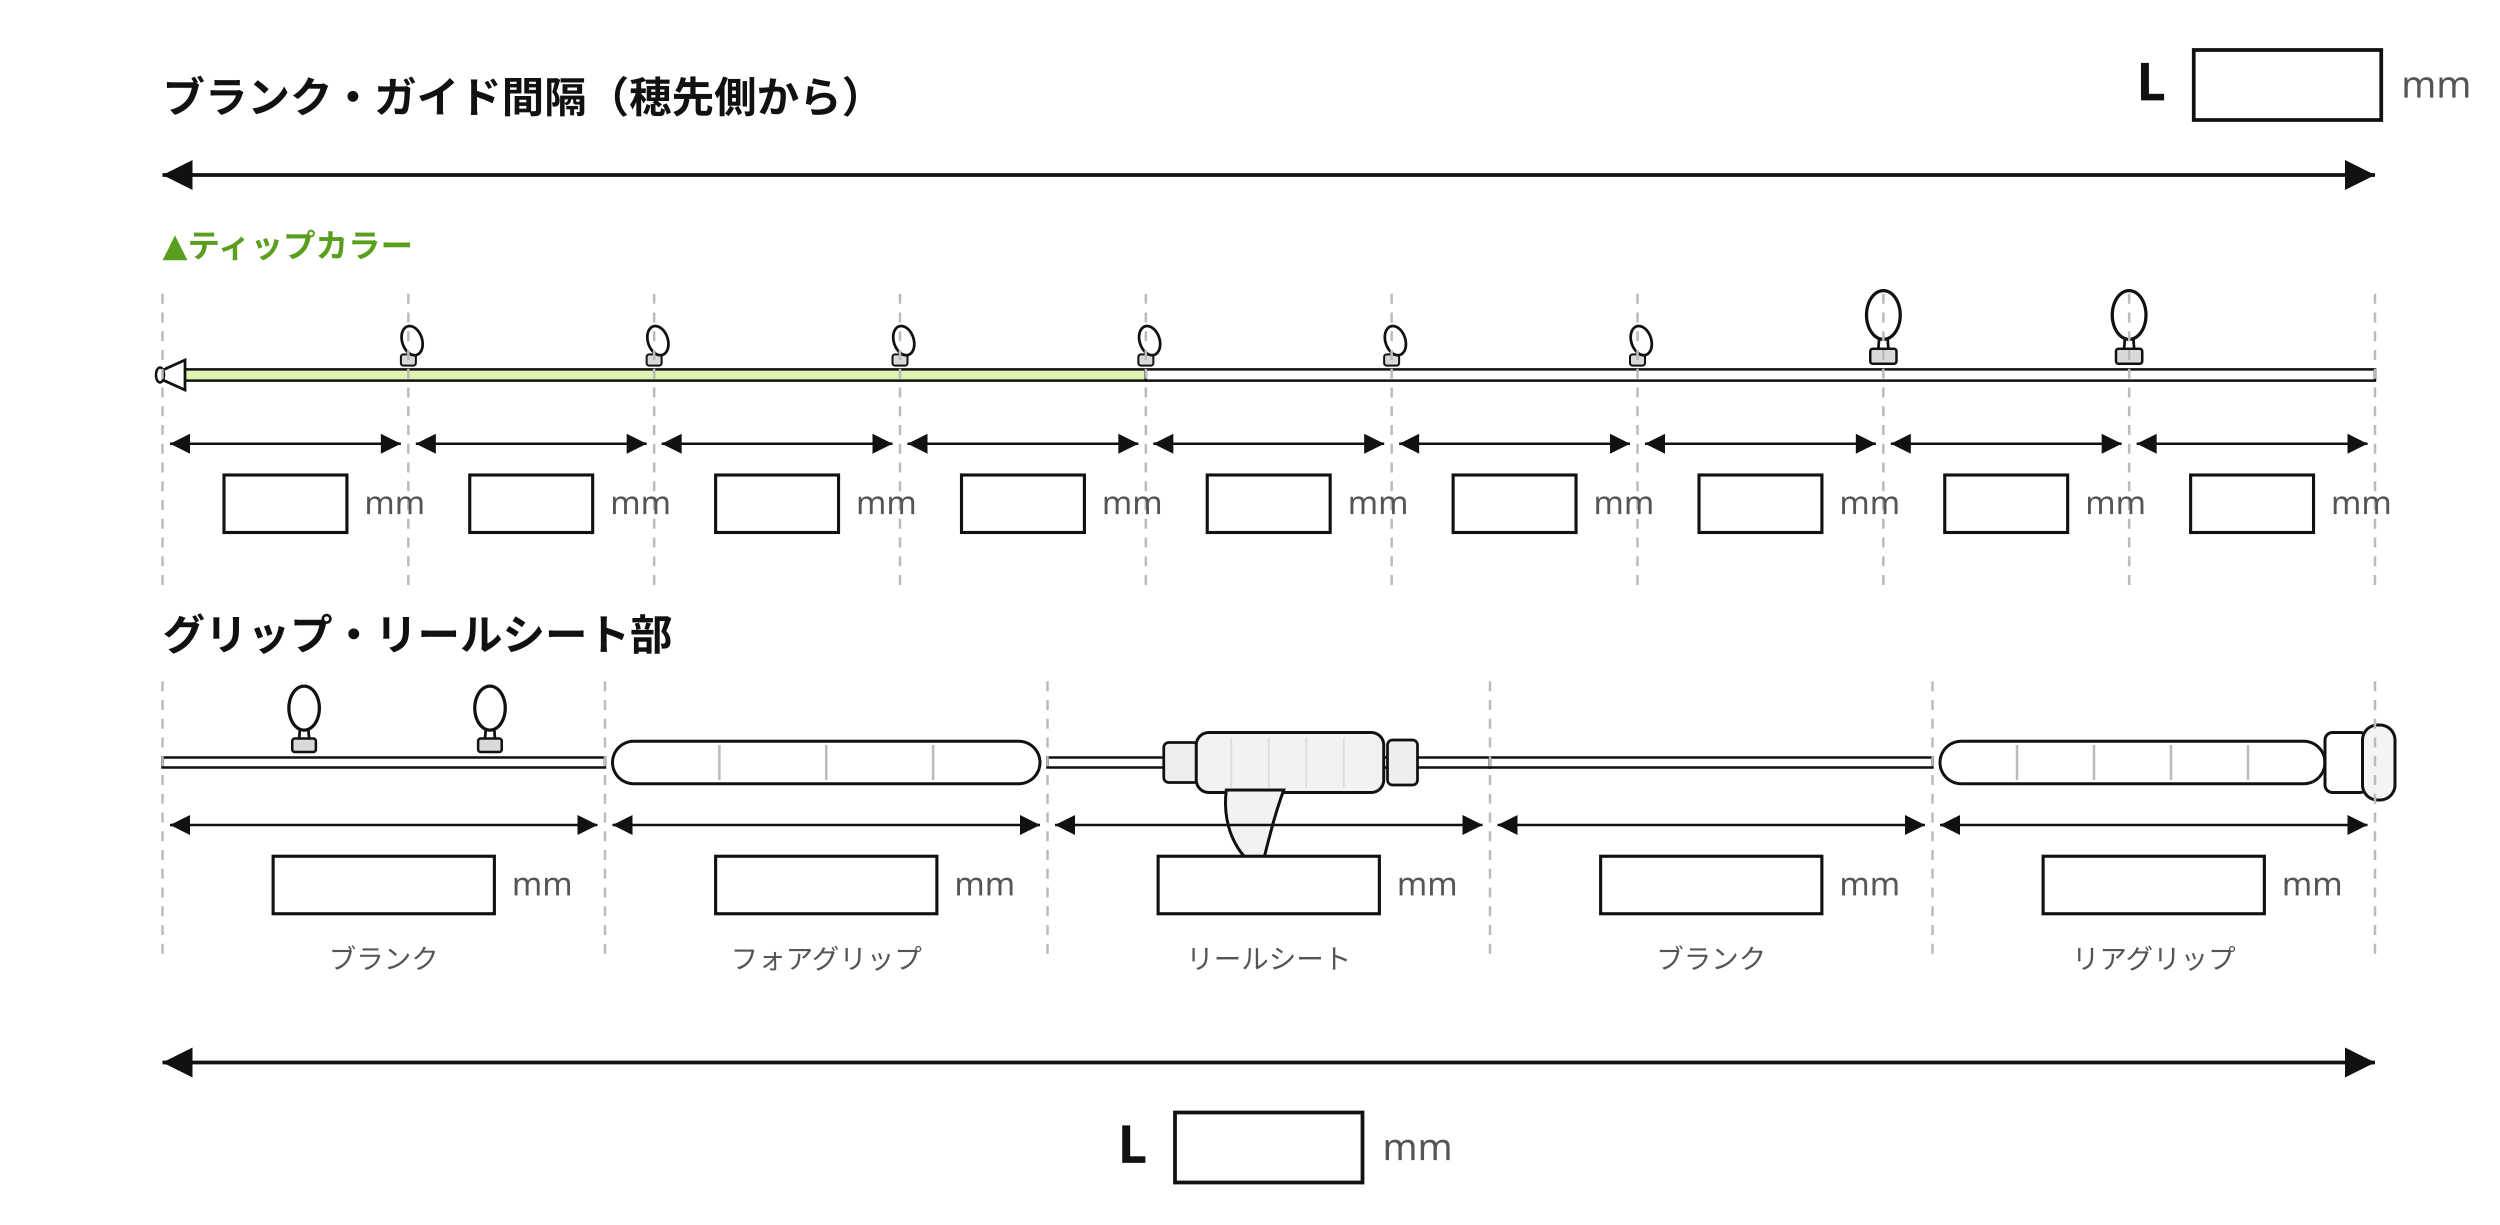
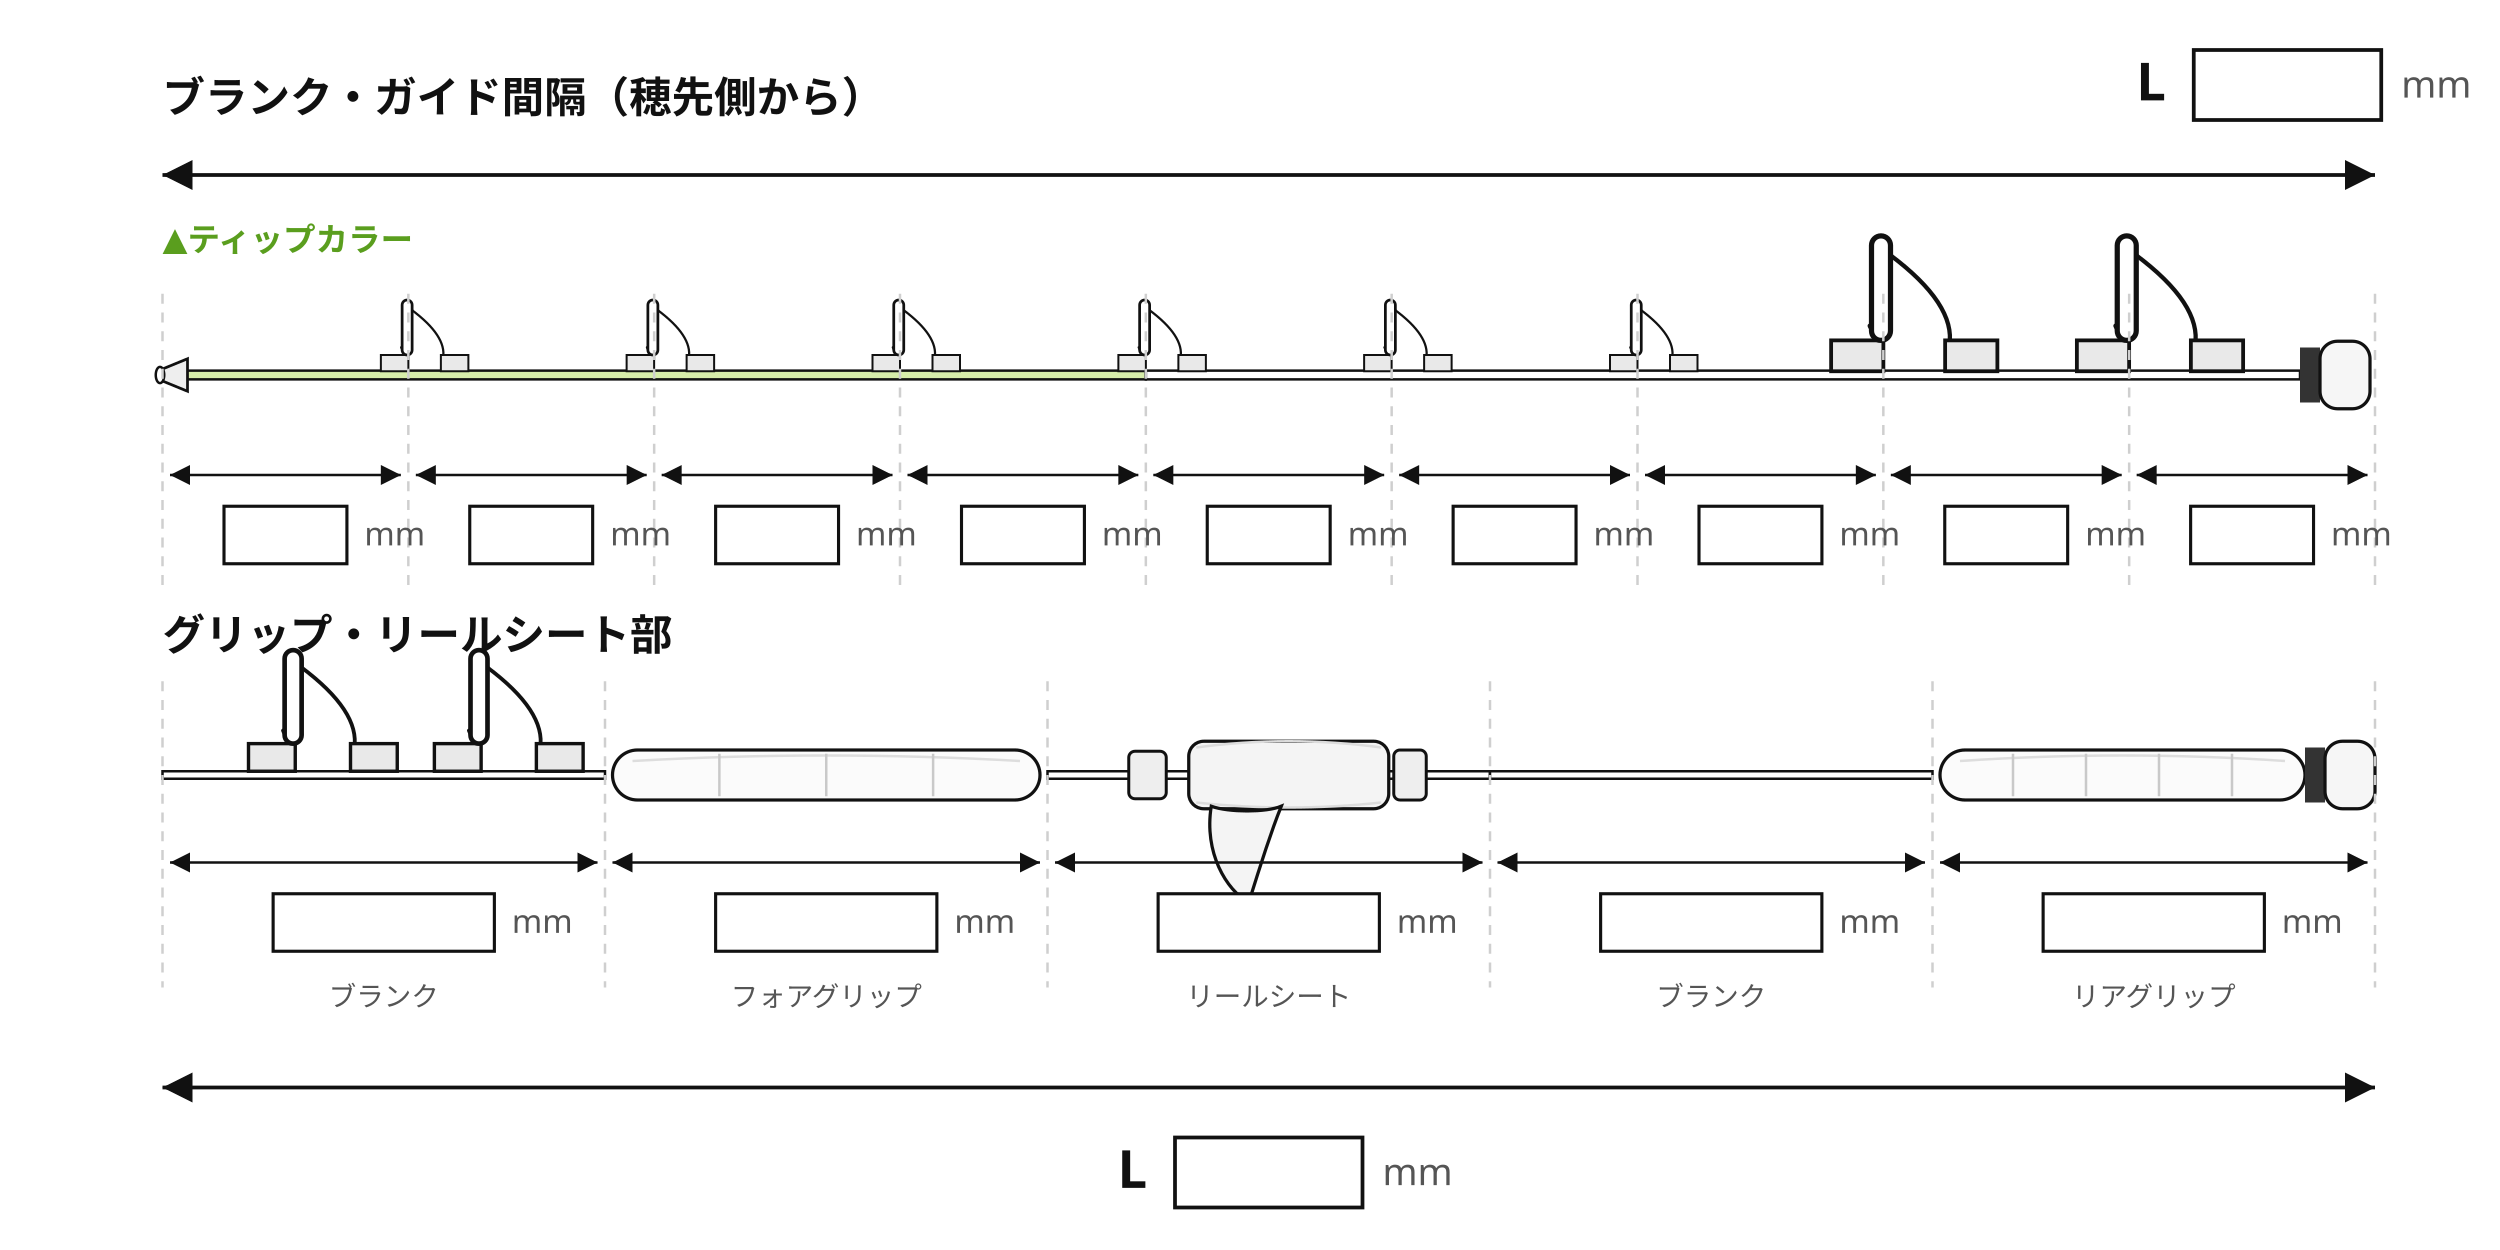
- <svg xmlns="http://www.w3.org/2000/svg" width="2000" height="980" viewBox="0 0 2000 980">
+ <svg xmlns="http://www.w3.org/2000/svg" width="2000" height="1000" viewBox="0 0 2000 1000">
  <defs>
    <marker id="arrowStart" markerWidth="10" markerHeight="10" refX="1" refY="5" orient="auto">
      <path d="M9,1 L1,5 L9,9 Z" fill="#111111" />
    </marker>
    <marker id="arrowEnd" markerWidth="10" markerHeight="10" refX="9" refY="5" orient="auto">
      <path d="M1,1 L9,5 L1,9 Z" fill="#111111" />
    </marker>
  </defs>
-   <rect x="0" y="0" width="2000" height="980" fill="#ffffff" />
+   <rect x="0" y="0" width="2000" height="1000" fill="#ffffff" />
  <g id="Guide_Blank_Diagram">
    <g class="l-box">
      <text x="1709.0" y="80.3" font-family="Noto Sans JP, sans-serif" font-size="42" font-weight="700" fill="#111111">L</text>
      <rect x="1755.0" y="40" width="150" height="56" fill="#ffffff" stroke="#111111" stroke-width="3" />
      <text x="1921.0" y="78.1" font-family="Noto Sans JP, sans-serif" font-size="30" fill="#555555">mm</text>
    </g>
    <line x1="130" y1="140" x2="1900" y2="140" stroke="#111111" stroke-width="3" marker-start="url(#arrowStart)" marker-end="url(#arrowEnd)" />
-     <rect x="130.0" y="295.5" width="786.7" height="9" fill="#dff2b0" stroke="#111111" stroke-width="2" />
-     <rect x="916.7" y="295.5" width="983.3" height="9" fill="#ffffff" stroke="#111111" stroke-width="2" />
+     <rect x="130.0" y="296.5" width="786.7" height="7" fill="#d7edaa" stroke="#111111" stroke-width="2" />
+     <rect x="916.7" y="296.5" width="923.3" height="7" fill="#ffffff" stroke="#111111" stroke-width="2" />
+     <g>
+       <rect x="1840.0" y="278" width="16" height="44" fill="#333333" />
+       <rect x="1856.0" y="273" width="40" height="54" rx="14" fill="#f6f6f6" stroke="#111111" stroke-width="2.6" />
+     </g>
    <g class="guide tip-top">
-       <path d="M 128.0,297 L 148.0,288 L 148.0,312 L 128.0,303 Z" fill="#ffffff" stroke="#111111" stroke-width="2.2" />
-       <ellipse cx="128.0" cy="300" rx="3.2" ry="6" fill="#ffffff" stroke="#111111" stroke-width="2" />
-     </g>
-     <g class="guide running">
-       <rect x="320.7" y="283.5" width="12.0" height="9.0" rx="2.0" fill="#d9d9d9" stroke="#111111" stroke-width="1.6" />
-       <line x1="326.7" y1="283.5" x2="329.7" y2="279.7" stroke="#111111" stroke-width="1.8" />
-       <ellipse cx="329.7" cy="272.5" rx="8.0" ry="12.0" transform="rotate(-18 329.7 272.5)" fill="#ffffff" stroke="#111111" stroke-width="2.2" />
-     </g>
-     <g class="guide running">
-       <rect x="517.3" y="283.5" width="12.0" height="9.0" rx="2.0" fill="#d9d9d9" stroke="#111111" stroke-width="1.6" />
-       <line x1="523.3" y1="283.5" x2="526.3" y2="279.7" stroke="#111111" stroke-width="1.8" />
-       <ellipse cx="526.3" cy="272.5" rx="8.0" ry="12.0" transform="rotate(-18 526.3 272.5)" fill="#ffffff" stroke="#111111" stroke-width="2.2" />
-     </g>
-     <g class="guide running">
-       <rect x="714.0" y="283.5" width="12.0" height="9.0" rx="2.0" fill="#d9d9d9" stroke="#111111" stroke-width="1.6" />
-       <line x1="720.0" y1="283.5" x2="723.0" y2="279.7" stroke="#111111" stroke-width="1.8" />
-       <ellipse cx="723.0" cy="272.5" rx="8.0" ry="12.0" transform="rotate(-18 723.0 272.5)" fill="#ffffff" stroke="#111111" stroke-width="2.2" />
-     </g>
-     <g class="guide running">
-       <rect x="910.7" y="283.5" width="12.0" height="9.0" rx="2.0" fill="#d9d9d9" stroke="#111111" stroke-width="1.6" />
-       <line x1="916.7" y1="283.5" x2="919.7" y2="279.7" stroke="#111111" stroke-width="1.8" />
-       <ellipse cx="919.7" cy="272.5" rx="8.0" ry="12.0" transform="rotate(-18 919.7 272.5)" fill="#ffffff" stroke="#111111" stroke-width="2.2" />
-     </g>
-     <g class="guide running">
-       <rect x="1107.3" y="283.5" width="12.0" height="9.0" rx="2.0" fill="#d9d9d9" stroke="#111111" stroke-width="1.6" />
-       <line x1="1113.3" y1="283.5" x2="1116.3" y2="279.7" stroke="#111111" stroke-width="1.8" />
-       <ellipse cx="1116.3" cy="272.5" rx="8.0" ry="12.0" transform="rotate(-18 1116.3 272.5)" fill="#ffffff" stroke="#111111" stroke-width="2.2" />
-     </g>
-     <g class="guide running">
-       <rect x="1304.0" y="283.5" width="12.0" height="9.0" rx="2.0" fill="#d9d9d9" stroke="#111111" stroke-width="1.6" />
-       <line x1="1310.0" y1="283.5" x2="1313.0" y2="279.7" stroke="#111111" stroke-width="1.8" />
-       <ellipse cx="1313.0" cy="272.5" rx="8.0" ry="12.0" transform="rotate(-18 1313.0 272.5)" fill="#ffffff" stroke="#111111" stroke-width="2.2" />
-     </g>
-     <g class="guide standing">
-       <rect x="1496.2" y="279.0" width="21.0" height="12.0" rx="2" fill="#d9d9d9" stroke="#111111" stroke-width="2" />
-       <line x1="1502.7" y1="279.0" x2="1503.7" y2="265.6" stroke="#111111" stroke-width="2.2" />
-       <line x1="1510.7" y1="279.0" x2="1509.7" y2="265.6" stroke="#111111" stroke-width="2.2" />
-       <ellipse cx="1506.7" cy="252.0" rx="13.5" ry="19.5" fill="#ffffff" stroke="#111111" stroke-width="2.6" />
-     </g>
-     <g class="guide standing">
-       <rect x="1692.8" y="279.0" width="21.0" height="12.0" rx="2" fill="#d9d9d9" stroke="#111111" stroke-width="2" />
-       <line x1="1699.3" y1="279.0" x2="1700.3" y2="265.6" stroke="#111111" stroke-width="2.2" />
-       <line x1="1707.3" y1="279.0" x2="1706.3" y2="265.6" stroke="#111111" stroke-width="2.2" />
-       <ellipse cx="1703.3" cy="252.0" rx="13.5" ry="19.5" fill="#ffffff" stroke="#111111" stroke-width="2.6" />
-     </g>
-     <line x1="130.0" y1="235" x2="130.0" y2="470" stroke="#bbbbbb" stroke-width="2" stroke-dasharray="8,7" />
-     <line x1="326.667" y1="235" x2="326.667" y2="470" stroke="#bbbbbb" stroke-width="2" stroke-dasharray="8,7" />
-     <line x1="523.333" y1="235" x2="523.333" y2="470" stroke="#bbbbbb" stroke-width="2" stroke-dasharray="8,7" />
-     <line x1="720.0" y1="235" x2="720.0" y2="470" stroke="#bbbbbb" stroke-width="2" stroke-dasharray="8,7" />
-     <line x1="916.667" y1="235" x2="916.667" y2="470" stroke="#bbbbbb" stroke-width="2" stroke-dasharray="8,7" />
-     <line x1="1113.333" y1="235" x2="1113.333" y2="470" stroke="#bbbbbb" stroke-width="2" stroke-dasharray="8,7" />
-     <line x1="1310.0" y1="235" x2="1310.0" y2="470" stroke="#bbbbbb" stroke-width="2" stroke-dasharray="8,7" />
-     <line x1="1506.667" y1="235" x2="1506.667" y2="470" stroke="#bbbbbb" stroke-width="2" stroke-dasharray="8,7" />
-     <line x1="1703.333" y1="235" x2="1703.333" y2="470" stroke="#bbbbbb" stroke-width="2" stroke-dasharray="8,7" />
-     <line x1="1900.0" y1="235" x2="1900.0" y2="470" stroke="#bbbbbb" stroke-width="2" stroke-dasharray="8,7" />
-     <line x1="136.0" y1="355" x2="320.667" y2="355" stroke="#111111" stroke-width="2" marker-start="url(#arrowStart)" marker-end="url(#arrowEnd)" />
-     <line x1="332.667" y1="355" x2="517.333" y2="355" stroke="#111111" stroke-width="2" marker-start="url(#arrowStart)" marker-end="url(#arrowEnd)" />
-     <line x1="529.333" y1="355" x2="714.0" y2="355" stroke="#111111" stroke-width="2" marker-start="url(#arrowStart)" marker-end="url(#arrowEnd)" />
-     <line x1="726.0" y1="355" x2="910.667" y2="355" stroke="#111111" stroke-width="2" marker-start="url(#arrowStart)" marker-end="url(#arrowEnd)" />
-     <line x1="922.667" y1="355" x2="1107.333" y2="355" stroke="#111111" stroke-width="2" marker-start="url(#arrowStart)" marker-end="url(#arrowEnd)" />
-     <line x1="1119.333" y1="355" x2="1304.0" y2="355" stroke="#111111" stroke-width="2" marker-start="url(#arrowStart)" marker-end="url(#arrowEnd)" />
-     <line x1="1316.0" y1="355" x2="1500.667" y2="355" stroke="#111111" stroke-width="2" marker-start="url(#arrowStart)" marker-end="url(#arrowEnd)" />
-     <line x1="1512.667" y1="355" x2="1697.333" y2="355" stroke="#111111" stroke-width="2" marker-start="url(#arrowStart)" marker-end="url(#arrowEnd)" />
-     <line x1="1709.333" y1="355" x2="1894.0" y2="355" stroke="#111111" stroke-width="2" marker-start="url(#arrowStart)" marker-end="url(#arrowEnd)" />
-     <g class="mm-box">
-       <rect x="179.2" y="380" width="98.333" height="46" fill="#ffffff" stroke="#111111" stroke-width="2.5" />
-       <text x="291.5" y="411.3" font-family="Noto Sans JP, sans-serif" font-size="26" fill="#555555">mm</text>
-     </g>
-     <g class="mm-box">
-       <rect x="375.8" y="380" width="98.333" height="46" fill="#ffffff" stroke="#111111" stroke-width="2.5" />
-       <text x="488.2" y="411.3" font-family="Noto Sans JP, sans-serif" font-size="26" fill="#555555">mm</text>
-     </g>
-     <g class="mm-box">
-       <rect x="572.5" y="380" width="98.333" height="46" fill="#ffffff" stroke="#111111" stroke-width="2.5" />
-       <text x="684.8" y="411.3" font-family="Noto Sans JP, sans-serif" font-size="26" fill="#555555">mm</text>
-     </g>
-     <g class="mm-box">
-       <rect x="769.2" y="380" width="98.333" height="46" fill="#ffffff" stroke="#111111" stroke-width="2.5" />
-       <text x="881.5" y="411.3" font-family="Noto Sans JP, sans-serif" font-size="26" fill="#555555">mm</text>
-     </g>
-     <g class="mm-box">
-       <rect x="965.8" y="380" width="98.333" height="46" fill="#ffffff" stroke="#111111" stroke-width="2.5" />
-       <text x="1078.2" y="411.3" font-family="Noto Sans JP, sans-serif" font-size="26" fill="#555555">mm</text>
-     </g>
-     <g class="mm-box">
-       <rect x="1162.5" y="380" width="98.333" height="46" fill="#ffffff" stroke="#111111" stroke-width="2.5" />
-       <text x="1274.8" y="411.3" font-family="Noto Sans JP, sans-serif" font-size="26" fill="#555555">mm</text>
-     </g>
-     <g class="mm-box">
-       <rect x="1359.2" y="380" width="98.333" height="46" fill="#ffffff" stroke="#111111" stroke-width="2.5" />
-       <text x="1471.5" y="411.3" font-family="Noto Sans JP, sans-serif" font-size="26" fill="#555555">mm</text>
-     </g>
-     <g class="mm-box">
-       <rect x="1555.8" y="380" width="98.333" height="46" fill="#ffffff" stroke="#111111" stroke-width="2.5" />
-       <text x="1668.2" y="411.3" font-family="Noto Sans JP, sans-serif" font-size="26" fill="#555555">mm</text>
-     </g>
-     <g class="mm-box">
-       <rect x="1752.5" y="380" width="98.333" height="46" fill="#ffffff" stroke="#111111" stroke-width="2.5" />
-       <text x="1864.8" y="411.3" font-family="Noto Sans JP, sans-serif" font-size="26" fill="#555555">mm</text>
-     </g>
-     <text x="130" y="205" font-family="Noto Sans JP, sans-serif" font-size="26" font-weight="700" fill="#5a9e1e">▲ティップカラー</text>
+       <path d="M 128.0,296 L 150.0,287 L 150.0,313 L 128.0,304 Z" fill="#eeeeee" stroke="#111111" stroke-width="2.2" />
+       <ellipse cx="128.0" cy="300" rx="3.4" ry="6.5" fill="#ffffff" stroke="#111111" stroke-width="2" />
+     </g>
+     <g class="guide">
+       <rect x="304.7" y="284.0" width="22.0" height="13.0" fill="#e9e9e9" stroke="#111111" stroke-width="1.60" />
+       <rect x="352.7" y="284.0" width="22.0" height="13.0" fill="#e9e9e9" stroke="#111111" stroke-width="1.60" />
+       <path d="M 325.7,284.0 Q 316.7,271.7 324.7,284.0" fill="none" stroke="#111111" stroke-width="1.80" />
+       <path d="M 325.7,245.3 Q 355.7,266.4 354.7,284.0" fill="none" stroke="#111111" stroke-width="1.80" />
+       <rect x="321.7" y="240.0" width="8.0" height="44.0" rx="4.0" fill="#ffffff" stroke="#111111" stroke-width="2.20" />
+     </g>
+     <g class="guide">
+       <rect x="501.3" y="284.0" width="22.0" height="13.0" fill="#e9e9e9" stroke="#111111" stroke-width="1.60" />
+       <rect x="549.3" y="284.0" width="22.0" height="13.0" fill="#e9e9e9" stroke="#111111" stroke-width="1.60" />
+       <path d="M 522.3,284.0 Q 513.3,271.7 521.3,284.0" fill="none" stroke="#111111" stroke-width="1.80" />
+       <path d="M 522.3,245.3 Q 552.3,266.4 551.3,284.0" fill="none" stroke="#111111" stroke-width="1.80" />
+       <rect x="518.3" y="240.0" width="8.0" height="44.0" rx="4.0" fill="#ffffff" stroke="#111111" stroke-width="2.20" />
+     </g>
+     <g class="guide">
+       <rect x="698.0" y="284.0" width="22.0" height="13.0" fill="#e9e9e9" stroke="#111111" stroke-width="1.60" />
+       <rect x="746.0" y="284.0" width="22.0" height="13.0" fill="#e9e9e9" stroke="#111111" stroke-width="1.60" />
+       <path d="M 719.0,284.0 Q 710.0,271.7 718.0,284.0" fill="none" stroke="#111111" stroke-width="1.80" />
+       <path d="M 719.0,245.3 Q 749.0,266.4 748.0,284.0" fill="none" stroke="#111111" stroke-width="1.80" />
+       <rect x="715.0" y="240.0" width="8.0" height="44.0" rx="4.0" fill="#ffffff" stroke="#111111" stroke-width="2.20" />
+     </g>
+     <g class="guide">
+       <rect x="894.7" y="284.0" width="22.0" height="13.0" fill="#e9e9e9" stroke="#111111" stroke-width="1.60" />
+       <rect x="942.7" y="284.0" width="22.0" height="13.0" fill="#e9e9e9" stroke="#111111" stroke-width="1.60" />
+       <path d="M 915.7,284.0 Q 906.7,271.7 914.7,284.0" fill="none" stroke="#111111" stroke-width="1.80" />
+       <path d="M 915.7,245.3 Q 945.7,266.4 944.7,284.0" fill="none" stroke="#111111" stroke-width="1.80" />
+       <rect x="911.7" y="240.0" width="8.0" height="44.0" rx="4.0" fill="#ffffff" stroke="#111111" stroke-width="2.20" />
+     </g>
+     <g class="guide">
+       <rect x="1091.3" y="284.0" width="22.0" height="13.0" fill="#e9e9e9" stroke="#111111" stroke-width="1.60" />
+       <rect x="1139.3" y="284.0" width="22.0" height="13.0" fill="#e9e9e9" stroke="#111111" stroke-width="1.60" />
+       <path d="M 1112.3,284.0 Q 1103.3,271.7 1111.3,284.0" fill="none" stroke="#111111" stroke-width="1.80" />
+       <path d="M 1112.3,245.3 Q 1142.3,266.4 1141.3,284.0" fill="none" stroke="#111111" stroke-width="1.80" />
+       <rect x="1108.3" y="240.0" width="8.0" height="44.0" rx="4.0" fill="#ffffff" stroke="#111111" stroke-width="2.20" />
+     </g>
+     <g class="guide">
+       <rect x="1288.0" y="284.0" width="22.0" height="13.0" fill="#e9e9e9" stroke="#111111" stroke-width="1.60" />
+       <rect x="1336.0" y="284.0" width="22.0" height="13.0" fill="#e9e9e9" stroke="#111111" stroke-width="1.60" />
+       <path d="M 1309.0,284.0 Q 1300.0,271.7 1308.0,284.0" fill="none" stroke="#111111" stroke-width="1.80" />
+       <path d="M 1309.0,245.3 Q 1339.0,266.4 1338.0,284.0" fill="none" stroke="#111111" stroke-width="1.80" />
+       <rect x="1305.0" y="240.0" width="8.0" height="44.0" rx="4.0" fill="#ffffff" stroke="#111111" stroke-width="2.20" />
+     </g>
+     <g class="guide">
+       <rect x="1464.9" y="272.3" width="41.8" height="24.7" fill="#e9e9e9" stroke="#111111" stroke-width="3.04" />
+       <rect x="1556.1" y="272.3" width="41.8" height="24.7" fill="#e9e9e9" stroke="#111111" stroke-width="3.04" />
+       <path d="M 1504.8,272.3 Q 1487.7,248.9 1502.9,272.3" fill="none" stroke="#111111" stroke-width="3.42" />
+       <path d="M 1504.8,198.7 Q 1561.8,238.9 1559.9,272.3" fill="none" stroke="#111111" stroke-width="3.42" />
+       <rect x="1497.2" y="188.7" width="15.2" height="83.6" rx="7.6" fill="#ffffff" stroke="#111111" stroke-width="4.18" />
+     </g>
+     <g class="guide">
+       <rect x="1661.5" y="272.3" width="41.8" height="24.7" fill="#e9e9e9" stroke="#111111" stroke-width="3.04" />
+       <rect x="1752.7" y="272.3" width="41.8" height="24.7" fill="#e9e9e9" stroke="#111111" stroke-width="3.04" />
+       <path d="M 1701.4,272.3 Q 1684.3,248.9 1699.5,272.3" fill="none" stroke="#111111" stroke-width="3.42" />
+       <path d="M 1701.4,198.7 Q 1758.4,238.9 1756.5,272.3" fill="none" stroke="#111111" stroke-width="3.42" />
+       <rect x="1693.8" y="188.7" width="15.2" height="83.6" rx="7.6" fill="#ffffff" stroke="#111111" stroke-width="4.18" />
+     </g>
+     <line x1="130.0" y1="235" x2="130.0" y2="470" stroke="#cfcfcf" stroke-width="2" stroke-dasharray="8,7" />
+     <line x1="326.667" y1="235" x2="326.667" y2="470" stroke="#cfcfcf" stroke-width="2" stroke-dasharray="8,7" />
+     <line x1="523.333" y1="235" x2="523.333" y2="470" stroke="#cfcfcf" stroke-width="2" stroke-dasharray="8,7" />
+     <line x1="720.0" y1="235" x2="720.0" y2="470" stroke="#cfcfcf" stroke-width="2" stroke-dasharray="8,7" />
+     <line x1="916.667" y1="235" x2="916.667" y2="470" stroke="#cfcfcf" stroke-width="2" stroke-dasharray="8,7" />
+     <line x1="1113.333" y1="235" x2="1113.333" y2="470" stroke="#cfcfcf" stroke-width="2" stroke-dasharray="8,7" />
+     <line x1="1310.0" y1="235" x2="1310.0" y2="470" stroke="#cfcfcf" stroke-width="2" stroke-dasharray="8,7" />
+     <line x1="1506.667" y1="235" x2="1506.667" y2="470" stroke="#cfcfcf" stroke-width="2" stroke-dasharray="8,7" />
+     <line x1="1703.333" y1="235" x2="1703.333" y2="470" stroke="#cfcfcf" stroke-width="2" stroke-dasharray="8,7" />
+     <line x1="1900.0" y1="235" x2="1900.0" y2="470" stroke="#cfcfcf" stroke-width="2" stroke-dasharray="8,7" />
+     <line x1="136.0" y1="380" x2="320.667" y2="380" stroke="#111111" stroke-width="2" marker-start="url(#arrowStart)" marker-end="url(#arrowEnd)" />
+     <line x1="332.667" y1="380" x2="517.333" y2="380" stroke="#111111" stroke-width="2" marker-start="url(#arrowStart)" marker-end="url(#arrowEnd)" />
+     <line x1="529.333" y1="380" x2="714.0" y2="380" stroke="#111111" stroke-width="2" marker-start="url(#arrowStart)" marker-end="url(#arrowEnd)" />
+     <line x1="726.0" y1="380" x2="910.667" y2="380" stroke="#111111" stroke-width="2" marker-start="url(#arrowStart)" marker-end="url(#arrowEnd)" />
+     <line x1="922.667" y1="380" x2="1107.333" y2="380" stroke="#111111" stroke-width="2" marker-start="url(#arrowStart)" marker-end="url(#arrowEnd)" />
+     <line x1="1119.333" y1="380" x2="1304.0" y2="380" stroke="#111111" stroke-width="2" marker-start="url(#arrowStart)" marker-end="url(#arrowEnd)" />
+     <line x1="1316.0" y1="380" x2="1500.667" y2="380" stroke="#111111" stroke-width="2" marker-start="url(#arrowStart)" marker-end="url(#arrowEnd)" />
+     <line x1="1512.667" y1="380" x2="1697.333" y2="380" stroke="#111111" stroke-width="2" marker-start="url(#arrowStart)" marker-end="url(#arrowEnd)" />
+     <line x1="1709.333" y1="380" x2="1894.0" y2="380" stroke="#111111" stroke-width="2" marker-start="url(#arrowStart)" marker-end="url(#arrowEnd)" />
+     <g class="mm-box">
+       <rect x="179.2" y="405" width="98.333" height="46" fill="#ffffff" stroke="#111111" stroke-width="2.5" />
+       <text x="291.5" y="436.3" font-family="Noto Sans JP, sans-serif" font-size="26" fill="#555555">mm</text>
+     </g>
+     <g class="mm-box">
+       <rect x="375.8" y="405" width="98.333" height="46" fill="#ffffff" stroke="#111111" stroke-width="2.5" />
+       <text x="488.2" y="436.3" font-family="Noto Sans JP, sans-serif" font-size="26" fill="#555555">mm</text>
+     </g>
+     <g class="mm-box">
+       <rect x="572.5" y="405" width="98.333" height="46" fill="#ffffff" stroke="#111111" stroke-width="2.5" />
+       <text x="684.8" y="436.3" font-family="Noto Sans JP, sans-serif" font-size="26" fill="#555555">mm</text>
+     </g>
+     <g class="mm-box">
+       <rect x="769.2" y="405" width="98.333" height="46" fill="#ffffff" stroke="#111111" stroke-width="2.5" />
+       <text x="881.5" y="436.3" font-family="Noto Sans JP, sans-serif" font-size="26" fill="#555555">mm</text>
+     </g>
+     <g class="mm-box">
+       <rect x="965.8" y="405" width="98.333" height="46" fill="#ffffff" stroke="#111111" stroke-width="2.5" />
+       <text x="1078.2" y="436.3" font-family="Noto Sans JP, sans-serif" font-size="26" fill="#555555">mm</text>
+     </g>
+     <g class="mm-box">
+       <rect x="1162.5" y="405" width="98.333" height="46" fill="#ffffff" stroke="#111111" stroke-width="2.5" />
+       <text x="1274.8" y="436.3" font-family="Noto Sans JP, sans-serif" font-size="26" fill="#555555">mm</text>
+     </g>
+     <g class="mm-box">
+       <rect x="1359.2" y="405" width="98.333" height="46" fill="#ffffff" stroke="#111111" stroke-width="2.5" />
+       <text x="1471.5" y="436.3" font-family="Noto Sans JP, sans-serif" font-size="26" fill="#555555">mm</text>
+     </g>
+     <g class="mm-box">
+       <rect x="1555.8" y="405" width="98.333" height="46" fill="#ffffff" stroke="#111111" stroke-width="2.5" />
+       <text x="1668.2" y="436.3" font-family="Noto Sans JP, sans-serif" font-size="26" fill="#555555">mm</text>
+     </g>
+     <g class="mm-box">
+       <rect x="1752.5" y="405" width="98.333" height="46" fill="#ffffff" stroke="#111111" stroke-width="2.5" />
+       <text x="1864.8" y="436.3" font-family="Noto Sans JP, sans-serif" font-size="26" fill="#555555">mm</text>
+     </g>
+     <text x="130" y="200" font-family="Noto Sans JP, sans-serif" font-size="26" font-weight="700" fill="#5a9e1e">▲ティップカラー</text>
  </g>
  <g id="Grip_ReelSeat_Diagram">
-     <rect x="130.0" y="606.0" width="354.0" height="8" fill="#ffffff" stroke="#111111" stroke-width="2" />
-     <g class="guide standing">
-       <rect x="233.8" y="590.8" width="18.9" height="10.8" rx="2" fill="#d9d9d9" stroke="#111111" stroke-width="2" />
-       <line x1="239.3" y1="590.8" x2="240.3" y2="578.8" stroke="#111111" stroke-width="2.2" />
-       <line x1="247.3" y1="590.8" x2="246.3" y2="578.8" stroke="#111111" stroke-width="2.2" />
-       <ellipse cx="243.3" cy="566.5" rx="12.2" ry="17.6" fill="#ffffff" stroke="#111111" stroke-width="2.6" />
-     </g>
-     <g class="guide standing">
-       <rect x="382.5" y="590.8" width="18.9" height="10.8" rx="2" fill="#d9d9d9" stroke="#111111" stroke-width="2" />
-       <line x1="388.0" y1="590.8" x2="389.0" y2="578.8" stroke="#111111" stroke-width="2.2" />
-       <line x1="396.0" y1="590.8" x2="395.0" y2="578.8" stroke="#111111" stroke-width="2.2" />
-       <ellipse cx="392.0" cy="566.5" rx="12.2" ry="17.6" fill="#ffffff" stroke="#111111" stroke-width="2.6" />
-     </g>
-     <rect x="490.0" y="593.0" width="342.0" height="34" rx="17.0" fill="#ffffff" stroke="#111111" stroke-width="2.4" />
-     <line x1="575.5" y1="596.0" x2="575.5" y2="624.0" stroke="#bbbbbb" stroke-width="2" />
-     <line x1="661.0" y1="596.0" x2="661.0" y2="624.0" stroke="#bbbbbb" stroke-width="2" />
-     <line x1="746.5" y1="596.0" x2="746.5" y2="624.0" stroke="#bbbbbb" stroke-width="2" />
-     <rect x="838.0" y="606.0" width="354.0" height="8" fill="#ffffff" stroke="#111111" stroke-width="2" />
-     <rect x="931.0" y="594" width="28" height="32" rx="4" fill="#eeeeee" stroke="#111111" stroke-width="2.2" />
-     <rect x="957.0" y="586" width="150" height="48" rx="10" fill="#f2f2f2" stroke="#111111" stroke-width="2.4" />
-     <line x1="985.0" y1="590" x2="985.0" y2="630" stroke="#dddddd" stroke-width="1.5" />
-     <line x1="1015.0" y1="590" x2="1015.0" y2="630" stroke="#dddddd" stroke-width="1.5" />
-     <line x1="1045.0" y1="590" x2="1045.0" y2="630" stroke="#dddddd" stroke-width="1.5" />
-     <line x1="1075.0" y1="590" x2="1075.0" y2="630" stroke="#dddddd" stroke-width="1.5" />
-     <path d="M 981.0,632 C 977.0,665 993.0,688 1009.0,696 C 1015.0,670 1021.0,648 1027.0,632 Z" fill="#f2f2f2" stroke="#111111" stroke-width="2.4" />
-     <rect x="1110.0" y="592" width="24" height="36" rx="4" fill="#eeeeee" stroke="#111111" stroke-width="2.2" />
-     <rect x="1192.0" y="606.0" width="354.0" height="8" fill="#ffffff" stroke="#111111" stroke-width="2" />
-     <rect x="1552.0" y="593.0" width="308.0" height="34" rx="17.0" fill="#ffffff" stroke="#111111" stroke-width="2.4" />
-     <line x1="1613.6" y1="596.0" x2="1613.6" y2="624.0" stroke="#bbbbbb" stroke-width="2" />
-     <line x1="1675.2" y1="596.0" x2="1675.2" y2="624.0" stroke="#bbbbbb" stroke-width="2" />
-     <line x1="1736.8" y1="596.0" x2="1736.8" y2="624.0" stroke="#bbbbbb" stroke-width="2" />
-     <line x1="1798.4" y1="596.0" x2="1798.4" y2="624.0" stroke="#bbbbbb" stroke-width="2" />
+     <rect x="130.0" y="617.0" width="354.0" height="6" fill="#ffffff" stroke="#111111" stroke-width="2" />
+     <g class="guide">
+       <rect x="198.8" y="594.9" width="37.4" height="22.1" fill="#e9e9e9" stroke="#111111" stroke-width="2.72" />
+       <rect x="280.4" y="594.9" width="37.4" height="22.1" fill="#e9e9e9" stroke="#111111" stroke-width="2.72" />
+       <path d="M 234.5,594.9 Q 219.2,574.0 232.8,594.9" fill="none" stroke="#111111" stroke-width="3.06" />
+       <path d="M 234.5,529.1 Q 285.5,565.0 283.8,594.9" fill="none" stroke="#111111" stroke-width="3.06" />
+       <rect x="227.7" y="520.1" width="13.6" height="74.8" rx="6.8" fill="#ffffff" stroke="#111111" stroke-width="3.74" />
+     </g>
+     <g class="guide">
+       <rect x="347.5" y="594.9" width="37.4" height="22.1" fill="#e9e9e9" stroke="#111111" stroke-width="2.72" />
+       <rect x="429.1" y="594.9" width="37.4" height="22.1" fill="#e9e9e9" stroke="#111111" stroke-width="2.72" />
+       <path d="M 383.2,594.9 Q 367.9,574.0 381.5,594.9" fill="none" stroke="#111111" stroke-width="3.06" />
+       <path d="M 383.2,529.1 Q 434.2,565.0 432.5,594.9" fill="none" stroke="#111111" stroke-width="3.06" />
+       <rect x="376.4" y="520.1" width="13.6" height="74.8" rx="6.8" fill="#ffffff" stroke="#111111" stroke-width="3.74" />
+     </g>
+     <rect x="490.0" y="600.0" width="342.0" height="40" rx="20.0" fill="#fbfbfb" stroke="#111111" stroke-width="2.6" />
+     <path d="M 506.0,608.8 Q 661.0,600.0 816.0,608.8" fill="none" stroke="#dddddd" stroke-width="2" />
+     <line x1="575.5" y1="603.0" x2="575.5" y2="637.0" stroke="#c9c9c9" stroke-width="2" />
+     <line x1="661.0" y1="603.0" x2="661.0" y2="637.0" stroke="#c9c9c9" stroke-width="2" />
+     <line x1="746.5" y1="603.0" x2="746.5" y2="637.0" stroke="#c9c9c9" stroke-width="2" />
+     <rect x="838.0" y="617.0" width="354.0" height="6" fill="#ffffff" stroke="#111111" stroke-width="2" />
+     <rect x="903.0" y="601" width="30" height="38" rx="5" fill="#eeeeee" stroke="#111111" stroke-width="2.4" />
+     <rect x="951.0" y="593" width="160.0" height="54" rx="12" fill="#f4f4f4" stroke="#111111" stroke-width="2.6" />
+     <path d="M 957.0,598.0 Q 1031.0,588.0 1105.0,598.0" fill="none" stroke="#dcdcdc" stroke-width="2" />
+     <path d="M 957.0,642.0 Q 1031.0,650.0 1105.0,642.0" fill="none" stroke="#dcdcdc" stroke-width="2" />
+     <path d="M 969.0,645 C 963.0,682 981.0,712 999.0,722 C 1009.0,690 1017.0,665 1025.0,645 C 1013.0,650 983.0,650 969.0,645 Z" fill="#f4f4f4" stroke="#111111" stroke-width="2.6" />
+     <rect x="1115.0" y="600" width="26" height="40" rx="5" fill="#eeeeee" stroke="#111111" stroke-width="2.4" />
+     <rect x="1192.0" y="617.0" width="354.0" height="6" fill="#ffffff" stroke="#111111" stroke-width="2" />
+     <rect x="1552.0" y="600.0" width="292.0" height="40" rx="20.0" fill="#fbfbfb" stroke="#111111" stroke-width="2.6" />
+     <path d="M 1568.0,608.8 Q 1698.0,600.0 1828.0,608.8" fill="none" stroke="#dddddd" stroke-width="2" />
+     <line x1="1610.4" y1="603.0" x2="1610.4" y2="637.0" stroke="#c9c9c9" stroke-width="2" />
+     <line x1="1668.8" y1="603.0" x2="1668.8" y2="637.0" stroke="#c9c9c9" stroke-width="2" />
+     <line x1="1727.2" y1="603.0" x2="1727.2" y2="637.0" stroke="#c9c9c9" stroke-width="2" />
+     <line x1="1785.6" y1="603.0" x2="1785.6" y2="637.0" stroke="#c9c9c9" stroke-width="2" />
    <g>
-       <rect x="1860.0" y="586" width="34" height="48" rx="6" fill="#ffffff" stroke="#111111" stroke-width="2.4" />
-       <rect x="1890.0" y="580" width="26" height="60" rx="12" fill="#f4f4f4" stroke="#111111" stroke-width="2.4" />
-     </g>
-     <line x1="130.0" y1="545" x2="130.0" y2="770" stroke="#bbbbbb" stroke-width="2" stroke-dasharray="8,7" />
-     <line x1="484.0" y1="545" x2="484.0" y2="770" stroke="#bbbbbb" stroke-width="2" stroke-dasharray="8,7" />
-     <line x1="838.0" y1="545" x2="838.0" y2="770" stroke="#bbbbbb" stroke-width="2" stroke-dasharray="8,7" />
-     <line x1="1192.0" y1="545" x2="1192.0" y2="770" stroke="#bbbbbb" stroke-width="2" stroke-dasharray="8,7" />
-     <line x1="1546.0" y1="545" x2="1546.0" y2="770" stroke="#bbbbbb" stroke-width="2" stroke-dasharray="8,7" />
-     <line x1="1900.0" y1="545" x2="1900.0" y2="770" stroke="#bbbbbb" stroke-width="2" stroke-dasharray="8,7" />
-     <line x1="136.0" y1="660" x2="478.0" y2="660" stroke="#111111" stroke-width="2" marker-start="url(#arrowStart)" marker-end="url(#arrowEnd)" />
-     <line x1="490.0" y1="660" x2="832.0" y2="660" stroke="#111111" stroke-width="2" marker-start="url(#arrowStart)" marker-end="url(#arrowEnd)" />
-     <line x1="844.0" y1="660" x2="1186.0" y2="660" stroke="#111111" stroke-width="2" marker-start="url(#arrowStart)" marker-end="url(#arrowEnd)" />
-     <line x1="1198.0" y1="660" x2="1540.0" y2="660" stroke="#111111" stroke-width="2" marker-start="url(#arrowStart)" marker-end="url(#arrowEnd)" />
-     <line x1="1552.0" y1="660" x2="1894.0" y2="660" stroke="#111111" stroke-width="2" marker-start="url(#arrowStart)" marker-end="url(#arrowEnd)" />
-     <g class="mm-box">
-       <rect x="218.5" y="685" width="177.0" height="46" fill="#ffffff" stroke="#111111" stroke-width="2.5" />
-       <text x="409.5" y="716.3" font-family="Noto Sans JP, sans-serif" font-size="26" fill="#555555">mm</text>
-     </g>
-     <text x="307.0" y="775" font-family="Noto Sans JP, sans-serif" font-size="22" fill="#555555" text-anchor="middle">ブランク</text>
-     <g class="mm-box">
-       <rect x="572.5" y="685" width="177.0" height="46" fill="#ffffff" stroke="#111111" stroke-width="2.5" />
-       <text x="763.5" y="716.3" font-family="Noto Sans JP, sans-serif" font-size="26" fill="#555555">mm</text>
-     </g>
-     <text x="661.0" y="775" font-family="Noto Sans JP, sans-serif" font-size="22" fill="#555555" text-anchor="middle">フォアグリップ</text>
-     <g class="mm-box">
-       <rect x="926.5" y="685" width="177.0" height="46" fill="#ffffff" stroke="#111111" stroke-width="2.5" />
-       <text x="1117.5" y="716.3" font-family="Noto Sans JP, sans-serif" font-size="26" fill="#555555">mm</text>
-     </g>
-     <text x="1015.0" y="775" font-family="Noto Sans JP, sans-serif" font-size="22" fill="#555555" text-anchor="middle">リールシート</text>
-     <g class="mm-box">
-       <rect x="1280.5" y="685" width="177.0" height="46" fill="#ffffff" stroke="#111111" stroke-width="2.5" />
-       <text x="1471.5" y="716.3" font-family="Noto Sans JP, sans-serif" font-size="26" fill="#555555">mm</text>
-     </g>
-     <text x="1369.0" y="775" font-family="Noto Sans JP, sans-serif" font-size="22" fill="#555555" text-anchor="middle">ブランク</text>
-     <g class="mm-box">
-       <rect x="1634.5" y="685" width="177.0" height="46" fill="#ffffff" stroke="#111111" stroke-width="2.5" />
-       <text x="1825.5" y="716.3" font-family="Noto Sans JP, sans-serif" font-size="26" fill="#555555">mm</text>
-     </g>
-     <text x="1723.0" y="775" font-family="Noto Sans JP, sans-serif" font-size="22" fill="#555555" text-anchor="middle">リアグリップ</text>
-     <line x1="130" y1="850" x2="1900" y2="850" stroke="#111111" stroke-width="3" marker-start="url(#arrowStart)" marker-end="url(#arrowEnd)" />
+       <rect x="1844.0" y="598" width="16" height="44" fill="#333333" />
+       <rect x="1860.0" y="593" width="40" height="54" rx="14" fill="#f6f6f6" stroke="#111111" stroke-width="2.6" />
+     </g>
+     <line x1="130.0" y1="545" x2="130.0" y2="790" stroke="#cfcfcf" stroke-width="2" stroke-dasharray="8,7" />
+     <line x1="484.0" y1="545" x2="484.0" y2="790" stroke="#cfcfcf" stroke-width="2" stroke-dasharray="8,7" />
+     <line x1="838.0" y1="545" x2="838.0" y2="790" stroke="#cfcfcf" stroke-width="2" stroke-dasharray="8,7" />
+     <line x1="1192.0" y1="545" x2="1192.0" y2="790" stroke="#cfcfcf" stroke-width="2" stroke-dasharray="8,7" />
+     <line x1="1546.0" y1="545" x2="1546.0" y2="790" stroke="#cfcfcf" stroke-width="2" stroke-dasharray="8,7" />
+     <line x1="1900.0" y1="545" x2="1900.0" y2="790" stroke="#cfcfcf" stroke-width="2" stroke-dasharray="8,7" />
+     <line x1="136.0" y1="690" x2="478.0" y2="690" stroke="#111111" stroke-width="2" marker-start="url(#arrowStart)" marker-end="url(#arrowEnd)" />
+     <line x1="490.0" y1="690" x2="832.0" y2="690" stroke="#111111" stroke-width="2" marker-start="url(#arrowStart)" marker-end="url(#arrowEnd)" />
+     <line x1="844.0" y1="690" x2="1186.0" y2="690" stroke="#111111" stroke-width="2" marker-start="url(#arrowStart)" marker-end="url(#arrowEnd)" />
+     <line x1="1198.0" y1="690" x2="1540.0" y2="690" stroke="#111111" stroke-width="2" marker-start="url(#arrowStart)" marker-end="url(#arrowEnd)" />
+     <line x1="1552.0" y1="690" x2="1894.0" y2="690" stroke="#111111" stroke-width="2" marker-start="url(#arrowStart)" marker-end="url(#arrowEnd)" />
+     <g class="mm-box">
+       <rect x="218.5" y="715" width="177.0" height="46" fill="#ffffff" stroke="#111111" stroke-width="2.5" />
+       <text x="409.5" y="746.3" font-family="Noto Sans JP, sans-serif" font-size="26" fill="#555555">mm</text>
+     </g>
+     <text x="307.0" y="805" font-family="Noto Sans JP, sans-serif" font-size="22" fill="#555555" text-anchor="middle">ブランク</text>
+     <g class="mm-box">
+       <rect x="572.5" y="715" width="177.0" height="46" fill="#ffffff" stroke="#111111" stroke-width="2.5" />
+       <text x="763.5" y="746.3" font-family="Noto Sans JP, sans-serif" font-size="26" fill="#555555">mm</text>
+     </g>
+     <text x="661.0" y="805" font-family="Noto Sans JP, sans-serif" font-size="22" fill="#555555" text-anchor="middle">フォアグリップ</text>
+     <g class="mm-box">
+       <rect x="926.5" y="715" width="177.0" height="46" fill="#ffffff" stroke="#111111" stroke-width="2.5" />
+       <text x="1117.5" y="746.3" font-family="Noto Sans JP, sans-serif" font-size="26" fill="#555555">mm</text>
+     </g>
+     <text x="1015.0" y="805" font-family="Noto Sans JP, sans-serif" font-size="22" fill="#555555" text-anchor="middle">リールシート</text>
+     <g class="mm-box">
+       <rect x="1280.5" y="715" width="177.0" height="46" fill="#ffffff" stroke="#111111" stroke-width="2.5" />
+       <text x="1471.5" y="746.3" font-family="Noto Sans JP, sans-serif" font-size="26" fill="#555555">mm</text>
+     </g>
+     <text x="1369.0" y="805" font-family="Noto Sans JP, sans-serif" font-size="22" fill="#555555" text-anchor="middle">ブランク</text>
+     <g class="mm-box">
+       <rect x="1634.5" y="715" width="177.0" height="46" fill="#ffffff" stroke="#111111" stroke-width="2.5" />
+       <text x="1825.5" y="746.3" font-family="Noto Sans JP, sans-serif" font-size="26" fill="#555555">mm</text>
+     </g>
+     <text x="1723.0" y="805" font-family="Noto Sans JP, sans-serif" font-size="22" fill="#555555" text-anchor="middle">リアグリップ</text>
+     <line x1="130" y1="870" x2="1900" y2="870" stroke="#111111" stroke-width="3" marker-start="url(#arrowStart)" marker-end="url(#arrowEnd)" />
    <g class="l-box">
-       <text x="894.0" y="930.3" font-family="Noto Sans JP, sans-serif" font-size="42" font-weight="700" fill="#111111">L</text>
-       <rect x="940.0" y="890" width="150" height="56" fill="#ffffff" stroke="#111111" stroke-width="3" />
-       <text x="1106.0" y="928.1" font-family="Noto Sans JP, sans-serif" font-size="30" fill="#555555">mm</text>
+       <text x="894.0" y="950.3" font-family="Noto Sans JP, sans-serif" font-size="42" font-weight="700" fill="#111111">L</text>
+       <rect x="940.0" y="910" width="150" height="56" fill="#ffffff" stroke="#111111" stroke-width="3" />
+       <text x="1106.0" y="948.1" font-family="Noto Sans JP, sans-serif" font-size="30" fill="#555555">mm</text>
    </g>
  </g>
  <text x="130" y="90" font-family="Noto Sans JP, sans-serif" font-size="34" font-weight="900" fill="#111111">ブランク・ガイド間隔（穂先側から）</text>
  <text x="130" y="520" font-family="Noto Sans JP, sans-serif" font-size="34" font-weight="900" fill="#111111">グリップ・リールシート部</text>
</svg>
